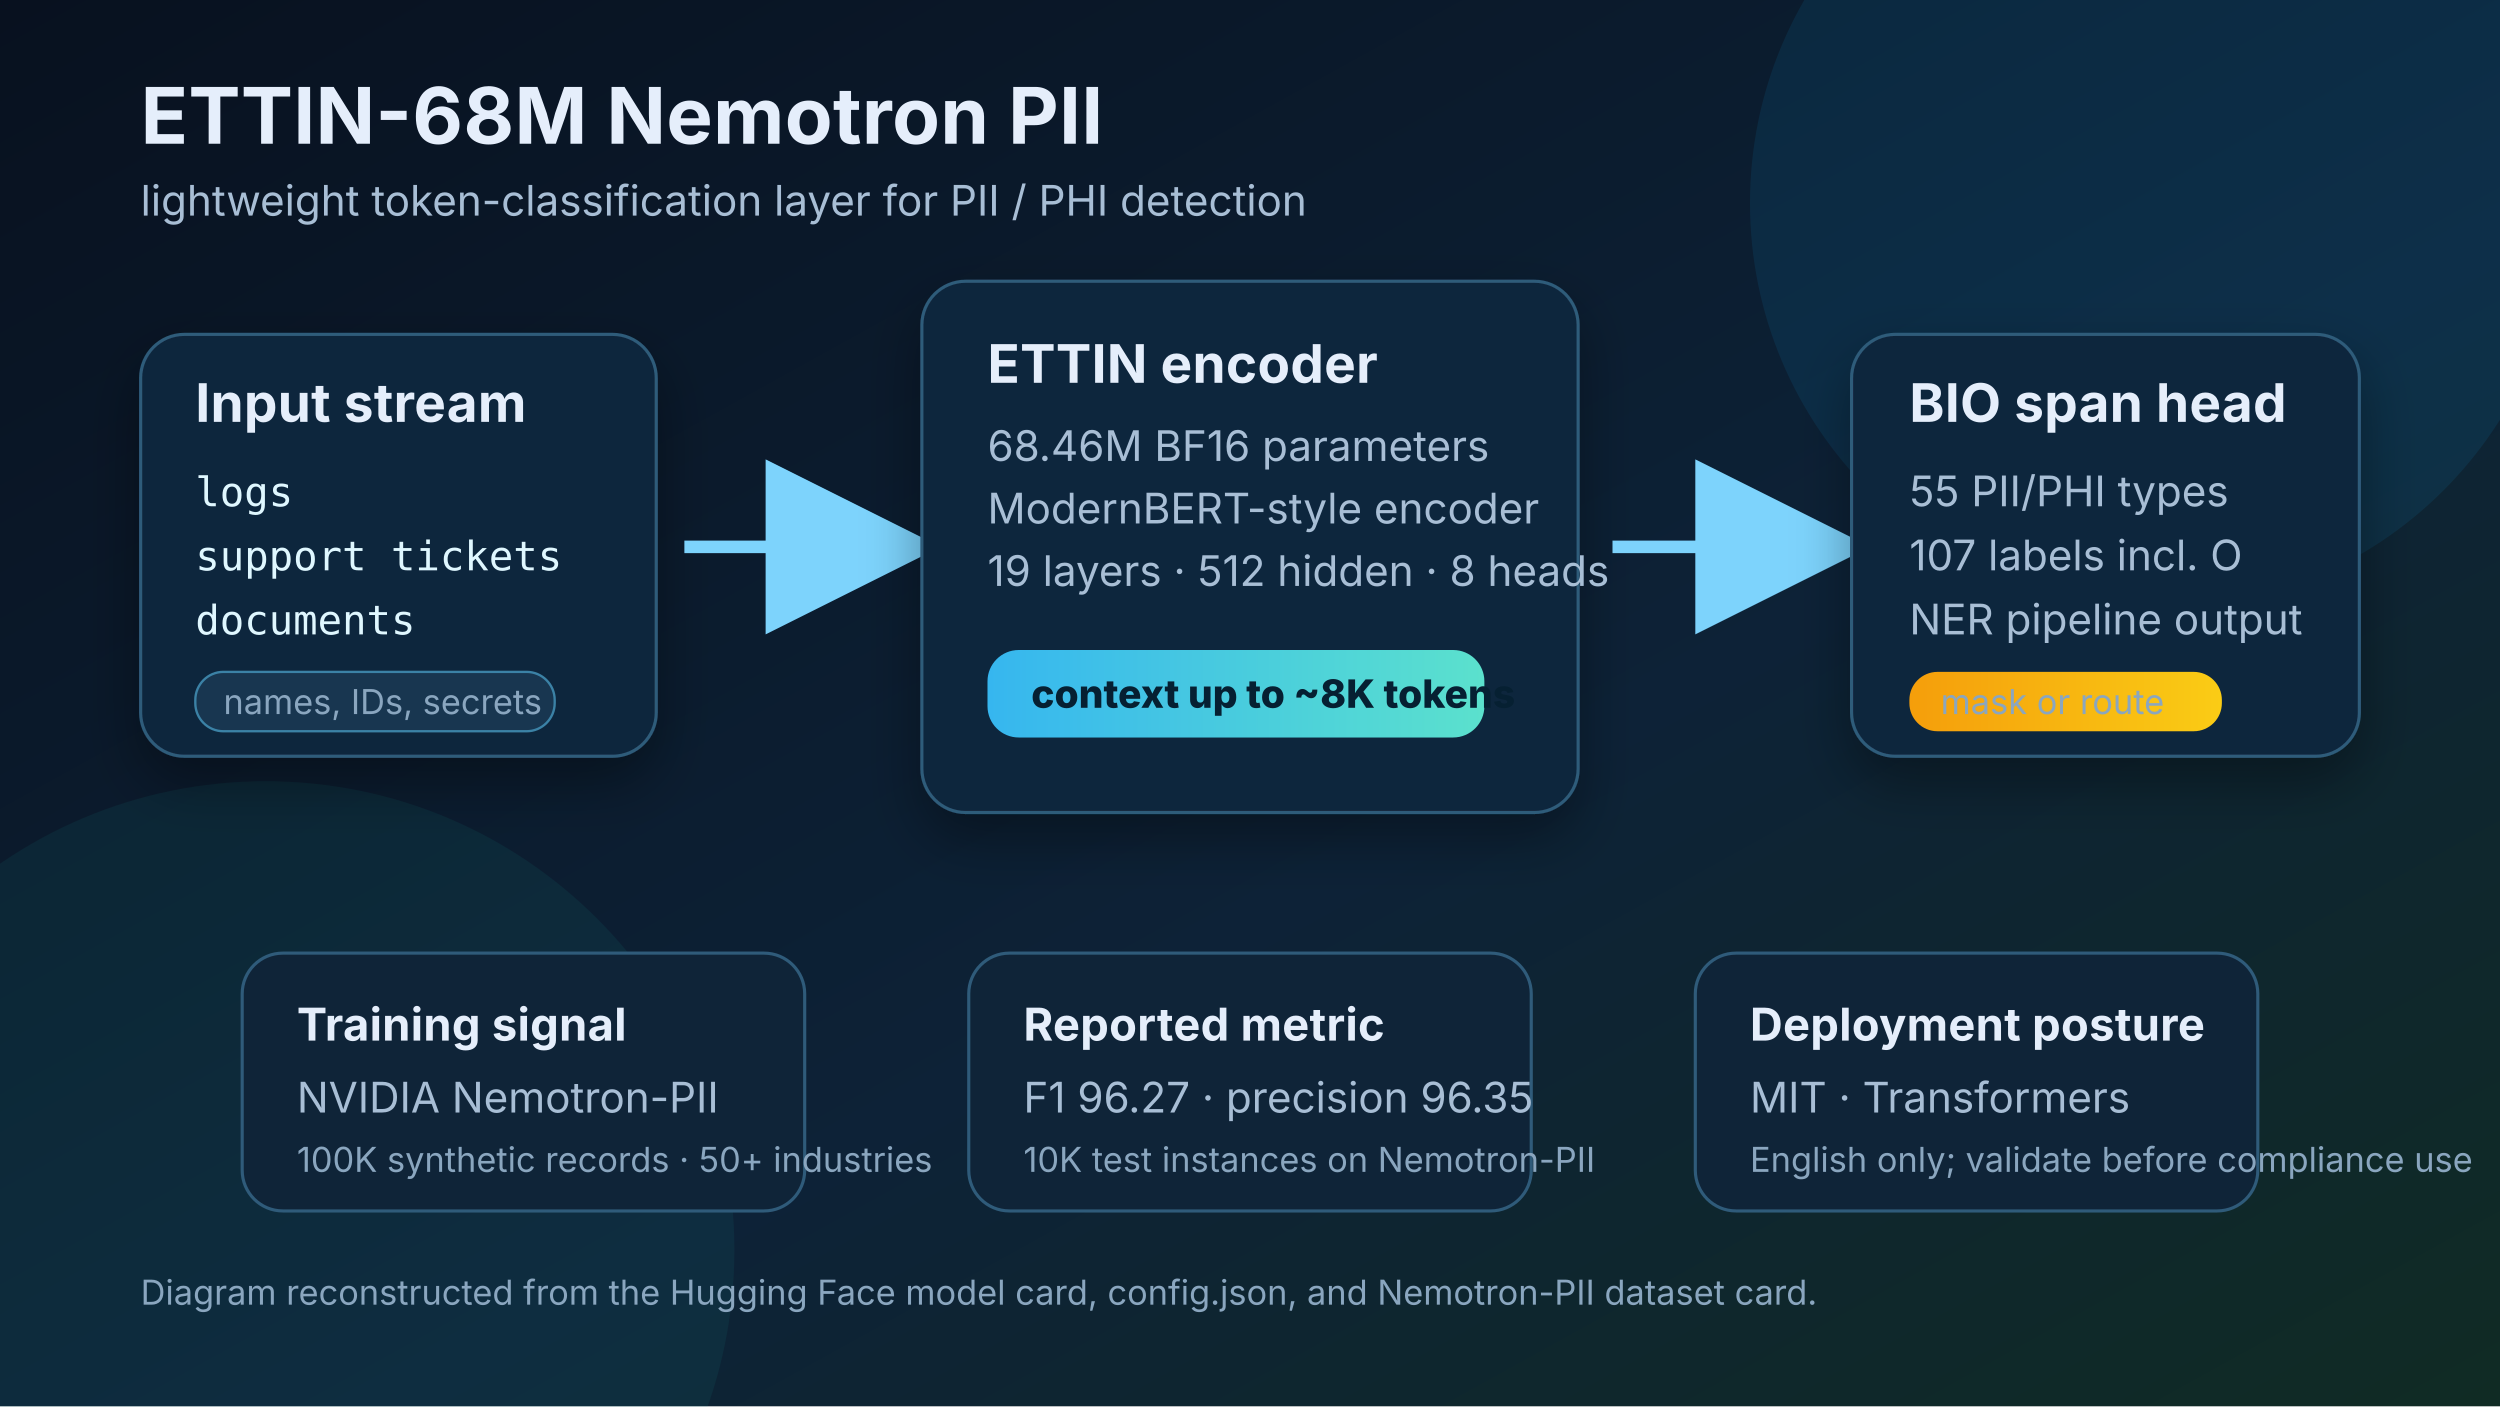
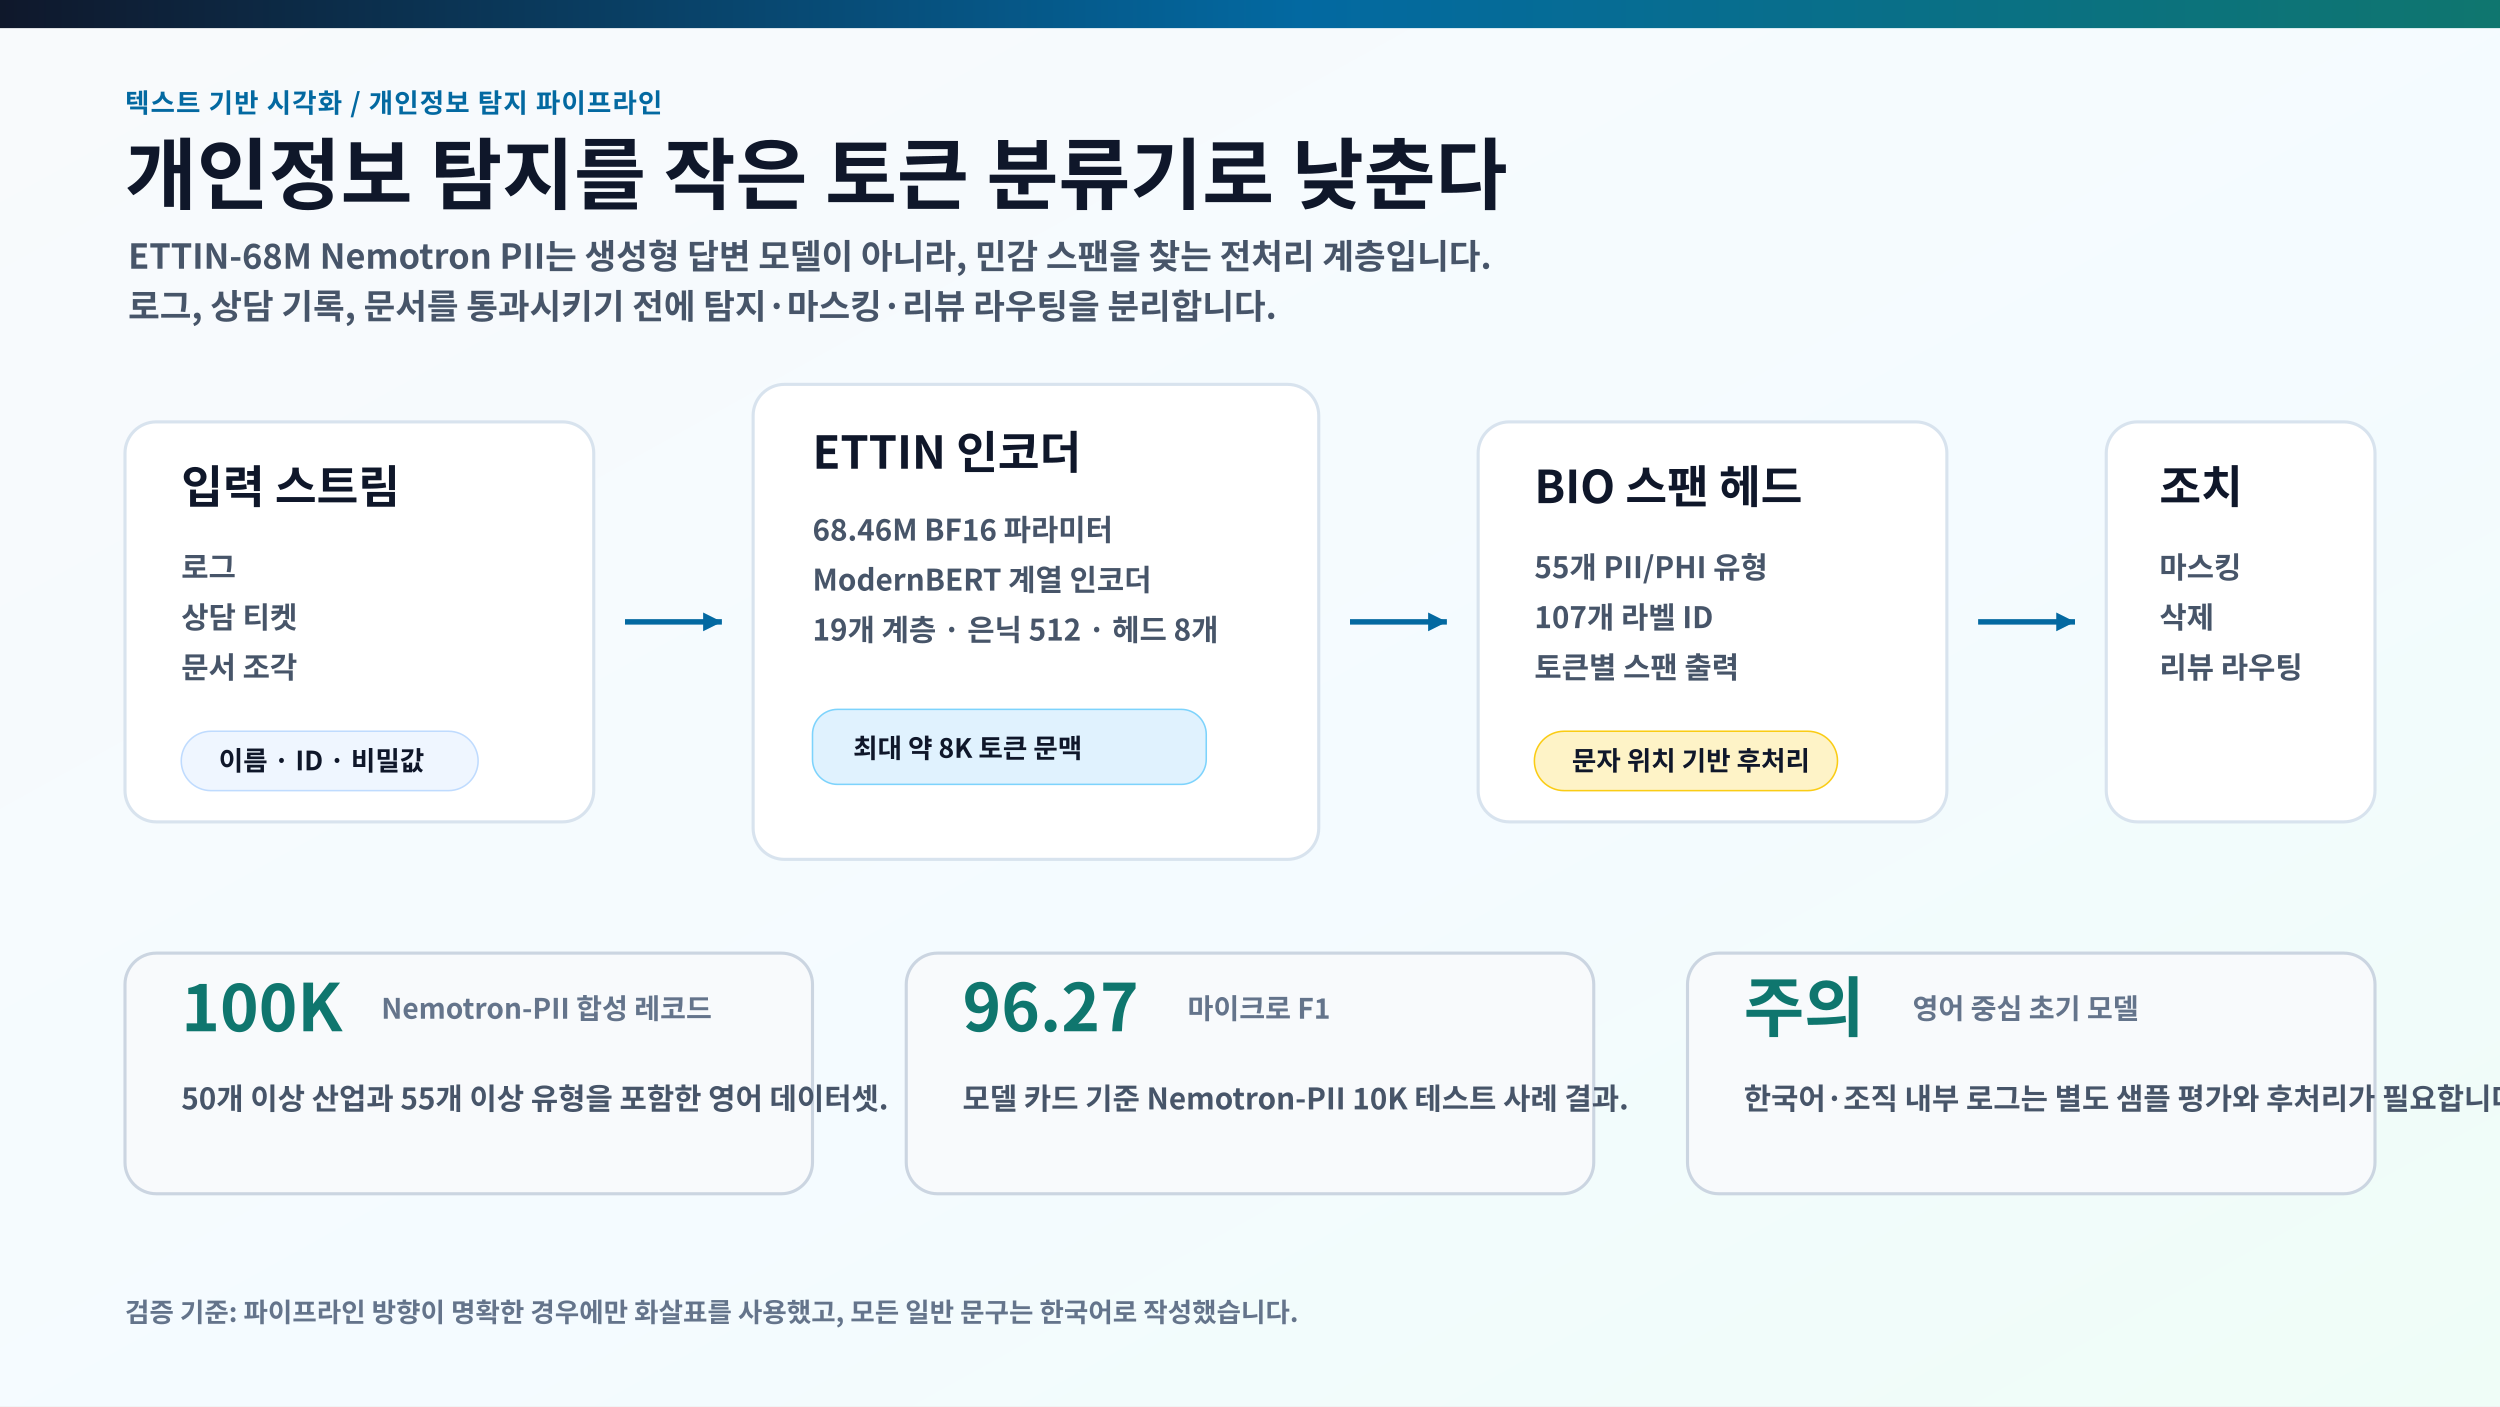
<svg xmlns="http://www.w3.org/2000/svg" width="1600" height="900" viewBox="0 0 1600 900" role="img" aria-labelledby="title desc">
  <defs>
-     <linearGradient id="bg" x1="0" x2="1" y1="0" y2="1">
-       <stop offset="0%" stop-color="#08111f" />
-       <stop offset="58%" stop-color="#0d2237" />
-       <stop offset="100%" stop-color="#102b24" />
+     <linearGradient id="bg" x1="0" y1="0" x2="1" y2="1">
+       <stop offset="0" stop-color="#f8fafc" />
+       <stop offset="0.58" stop-color="#f4fbff" />
+       <stop offset="1" stop-color="#effdf7" />
    </linearGradient>
-     <linearGradient id="cyan" x1="0" x2="1" y1="0" y2="0">
-       <stop offset="0%" stop-color="#38bdf8" />
-       <stop offset="100%" stop-color="#5eead4" />
+     <linearGradient id="top" x1="0" y1="0" x2="1" y2="0">
+       <stop offset="0" stop-color="#0f172a" />
+       <stop offset="0.52" stop-color="#0369a1" />
+       <stop offset="1" stop-color="#0f766e" />
    </linearGradient>
-     <linearGradient id="amber" x1="0" x2="1" y1="0" y2="0">
-       <stop offset="0%" stop-color="#f59e0b" />
-       <stop offset="100%" stop-color="#facc15" />
-     </linearGradient>
-     <filter id="shadow" x="-20%" y="-20%" width="140%" height="140%">
-       <feDropShadow dx="0" dy="16" stdDeviation="18" flood-color="#000000" flood-opacity="0.35" />
-     </filter>
-     <marker id="arrow" markerWidth="18" markerHeight="18" refX="12" refY="9" orient="auto">
-       <path d="M2,2 L16,9 L2,16 Z" fill="#7dd3fc" />
+     <marker id="arrow" markerUnits="userSpaceOnUse" markerWidth="16" markerHeight="16" refX="14" refY="8" orient="auto">
+       <path d="M2,2 L14,8 L2,14 z" fill="#0369a1" />
    </marker>
    <style>
-       .label{font-family:-apple-system,BlinkMacSystemFont,"Inter","Segoe UI",sans-serif;fill:#e5eefb;font-weight:700;letter-spacing:.2px}
-       .small{font-family:-apple-system,BlinkMacSystemFont,"Inter","Segoe UI",sans-serif;fill:#a8bed5;font-size:27px;line-height:1.4}
-       .tiny{font-family:-apple-system,BlinkMacSystemFont,"Inter","Segoe UI",sans-serif;fill:#8aa6bf;font-size:22px}
-       .mono{font-family:"SFMono-Regular","Cascadia Code","Menlo",monospace;fill:#dff7ff;font-size:26px}
-       .card{fill:#10263d;stroke:#2f5b7a;stroke-width:2;rx:28;filter:url(#shadow)}
-       .chip{fill:#183650;stroke:#3b82a6;stroke-width:1.5;rx:18}
-       .accent{fill:url(#cyan)}
-       .muted{fill:#20384d}
+       text{font-family:"Apple SD Gothic Neo","Noto Sans CJK KR","Pretendard",-apple-system,BlinkMacSystemFont,"Segoe UI",sans-serif}
+       .kicker{font-size:17px;font-weight:850;letter-spacing:.04em;fill:#0369a1}
+       .title{font-size:50px;font-weight:900;fill:#0f172a}
+       .subtitle{font-size:22px;font-weight:550;fill:#475569}
+       .step-title{font-size:29px;font-weight:900;fill:#0f172a}
+       .step-body{font-size:19px;font-weight:650;fill:#475569}
+       .chip{font-size:17px;font-weight:800;fill:#0f172a}
+       .metric{font-size:42px;font-weight:900;fill:#0f766e}
+       .metric-label{font-size:18px;font-weight:750;fill:#64748b}
+       .note{font-size:17px;font-weight:650;fill:#64748b}
+       .card{fill:#ffffff;stroke:#d8e3ee;stroke-width:2}
+       .soft{fill:#f8fafc;stroke:#cbd5e1;stroke-width:2}
+       .line{stroke:#0369a1;stroke-width:3.5;fill:none;marker-end:url(#arrow)}
    </style>
  </defs>
  <rect width="1600" height="900" fill="url(#bg)" />
-   <circle cx="1380" cy="130" r="260" fill="#0ea5e9" opacity="0.10" />
-   <circle cx="170" cy="800" r="300" fill="#14b8a6" opacity="0.08" />
-   <text x="90" y="92" class="label" font-size="50">ETTIN-68M Nemotron PII</text>
-   <text x="90" y="138" class="small">lightweight token-classification layer for PII / PHI detection</text>
-   <rect x="90" y="214" width="330" height="270" class="card" />
-   <text x="125" y="270" class="label" font-size="34">Input stream</text>
-   <text x="125" y="324" class="mono">logs</text>
-   <text x="125" y="365" class="mono">support tickets</text>
-   <text x="125" y="406" class="mono">documents</text>
-   <rect x="125" y="430" width="230" height="38" class="chip" />
-   <text x="143" y="457" class="tiny">names, IDs, secrets</text>
-   <path d="M438 350 C500 350 520 350 570 350" stroke="#7dd3fc" stroke-width="8" fill="none" marker-end="url(#arrow)" />
-   <rect x="590" y="180" width="420" height="340" class="card" />
-   <text x="632" y="245" class="label" font-size="34">ETTIN encoder</text>
-   <text x="632" y="295" class="small">68.46M BF16 parameters</text>
-   <text x="632" y="335" class="small">ModernBERT-style encoder</text>
-   <text x="632" y="375" class="small">19 layers · 512 hidden · 8 heads</text>
-   <rect x="632" y="416" width="318" height="56" fill="url(#cyan)" rx="20" opacity="0.95" />
-   <text x="660" y="453" font-family="-apple-system,BlinkMacSystemFont,Inter,Segoe UI,sans-serif" font-size="25" font-weight="800" fill="#062032">context up to ~8K tokens</text>
-   <path d="M1032 350 C1095 350 1118 350 1165 350" stroke="#7dd3fc" stroke-width="8" fill="none" marker-end="url(#arrow)" />
-   <rect x="1185" y="214" width="325" height="270" class="card" />
-   <text x="1222" y="270" class="label" font-size="34">BIO span head</text>
-   <text x="1222" y="324" class="small">55 PII/PHI types</text>
-   <text x="1222" y="365" class="small">107 labels incl. O</text>
-   <text x="1222" y="406" class="small">NER pipeline output</text>
-   <rect x="1222" y="430" width="200" height="38" fill="url(#amber)" rx="18" />
-   <text x="1242" y="457" class="tiny" fill="#27170a">mask or route</text>
-   <rect x="155" y="610" width="360" height="165" fill="#0f2438" stroke="#2f5b7a" stroke-width="2" rx="26" />
-   <text x="190" y="666" class="label" font-size="29">Training signal</text>
-   <text x="190" y="712" class="small">NVIDIA Nemotron-PII</text>
-   <text x="190" y="750" class="tiny">100K synthetic records · 50+ industries</text>
-   <rect x="620" y="610" width="360" height="165" fill="#0f2438" stroke="#2f5b7a" stroke-width="2" rx="26" />
-   <text x="655" y="666" class="label" font-size="29">Reported metric</text>
-   <text x="655" y="712" class="small">F1 96.27 · precision 96.35</text>
-   <text x="655" y="750" class="tiny">10K test instances on Nemotron-PII</text>
-   <rect x="1085" y="610" width="360" height="165" fill="#0f2438" stroke="#2f5b7a" stroke-width="2" rx="26" />
-   <text x="1120" y="666" class="label" font-size="29">Deployment posture</text>
-   <text x="1120" y="712" class="small">MIT · Transformers</text>
-   <text x="1120" y="750" class="tiny">English only; validate before compliance use</text>
-   <text x="90" y="835" class="tiny">Diagram reconstructed from the Hugging Face model card, config.json, and Nemotron-PII dataset card.</text>
+   <rect x="0" y="0" width="1600" height="18" fill="url(#top)" />
+   <text x="80" y="72" class="kicker">텍스트 기반 시각화 / 개인정보 탐지 파이프라인</text>
+   <text x="80" y="130" class="title">개인정보 탐지를 작은 토큰 분류기로 낮춘다</text>
+   <text x="82" y="172" class="subtitle">ETTIN-68M Nemotron PII는 생성형 답변 모델이 아니라, 민감 스팬을 찾는 전처리 계층입니다.</text>
+   <text x="82" y="204" class="subtitle">로그, 상담 기록, 문서를 통과시키기 전에 탐지·마스킹·리뷰 라우팅을 분리합니다.</text>
+   <rect x="80" y="270" width="300" height="256" rx="20" class="card" />
+   <text x="116" y="322" class="step-title">입력 스트림</text>
+   <text x="116" y="370" class="step-body">로그</text>
+   <text x="116" y="402" class="step-body">상담 티켓</text>
+   <text x="116" y="434" class="step-body">문서 조각</text>
+   <rect x="116" y="468" width="190" height="38" rx="19" fill="#eff6ff" stroke="#bfdbfe" />
+   <text x="140" y="493" class="chip">이름 · ID · 비밀값</text>
+   <path d="M400 398 H462" class="line" />
+   <rect x="482" y="246" width="362" height="304" rx="20" class="card" />
+   <text x="520" y="300" class="step-title">ETTIN 인코더</text>
+   <text x="520" y="346" class="step-body">68.46M BF16 파라미터</text>
+   <text x="520" y="378" class="step-body">ModernBERT 계열 인코더</text>
+   <text x="520" y="410" class="step-body">19개 계층 · 은닉 512 · 헤드 8개</text>
+   <rect x="520" y="454" width="252" height="48" rx="16" fill="#e0f2fe" stroke="#7dd3fc" />
+   <text x="546" y="485" class="chip">최대 약 8K 토큰 문맥</text>
+   <path d="M864 398 H926" class="line" />
+   <rect x="946" y="270" width="300" height="256" rx="20" class="card" />
+   <text x="982" y="322" class="step-title">BIO 스팬 헤드</text>
+   <text x="982" y="370" class="step-body">55개 PII/PHI 유형</text>
+   <text x="982" y="402" class="step-body">107개 라벨 ID</text>
+   <text x="982" y="434" class="step-body">토큰별 스팬 출력</text>
+   <rect x="982" y="468" width="194" height="38" rx="19" fill="#fef3c7" stroke="#facc15" />
+   <text x="1006" y="493" class="chip">문자 위치 기반 후처리</text>
+   <path d="M1266 398 H1328" class="line" />
+   <rect x="1348" y="270" width="172" height="256" rx="20" class="card" />
+   <text x="1382" y="322" class="step-title">조치</text>
+   <text x="1382" y="370" class="step-body">마스킹</text>
+   <text x="1382" y="402" class="step-body">삭제</text>
+   <text x="1382" y="434" class="step-body">리뷰 라우팅</text>
+   <rect x="80" y="610" width="440" height="154" rx="20" class="soft" />
+   <text x="116" y="660" class="metric">100K</text>
+   <text x="244" y="652" class="metric-label">Nemotron-PII 합성 레코드</text>
+   <text x="116" y="710" class="step-body">50개 이상 산업과 55개 이상 유형을 포함한 영어 데이터셋.</text>
+   <rect x="580" y="610" width="440" height="154" rx="20" class="soft" />
+   <text x="616" y="660" class="metric">96.27</text>
+   <text x="760" y="652" class="metric-label">마이크로 F1</text>
+   <text x="616" y="710" class="step-body">모델 카드 기준 Nemotron-PII 10K 테스트 사례 결과.</text>
+   <rect x="1080" y="610" width="440" height="154" rx="20" class="soft" />
+   <text x="1116" y="660" class="metric">주의</text>
+   <text x="1224" y="652" class="metric-label">영어 중심 초기 모델</text>
+   <text x="1116" y="710" class="step-body">한국어·조직 내부 로그는 별도 샘플 평가와 후처리가 필요합니다.</text>
+   <text x="80" y="846" class="note">검증 기준: 파이프라인 방향이 명확한 경우에만 화살표를 사용했고, 모든 일반 문구는 한국어로 작성했습니다.</text>
</svg>
